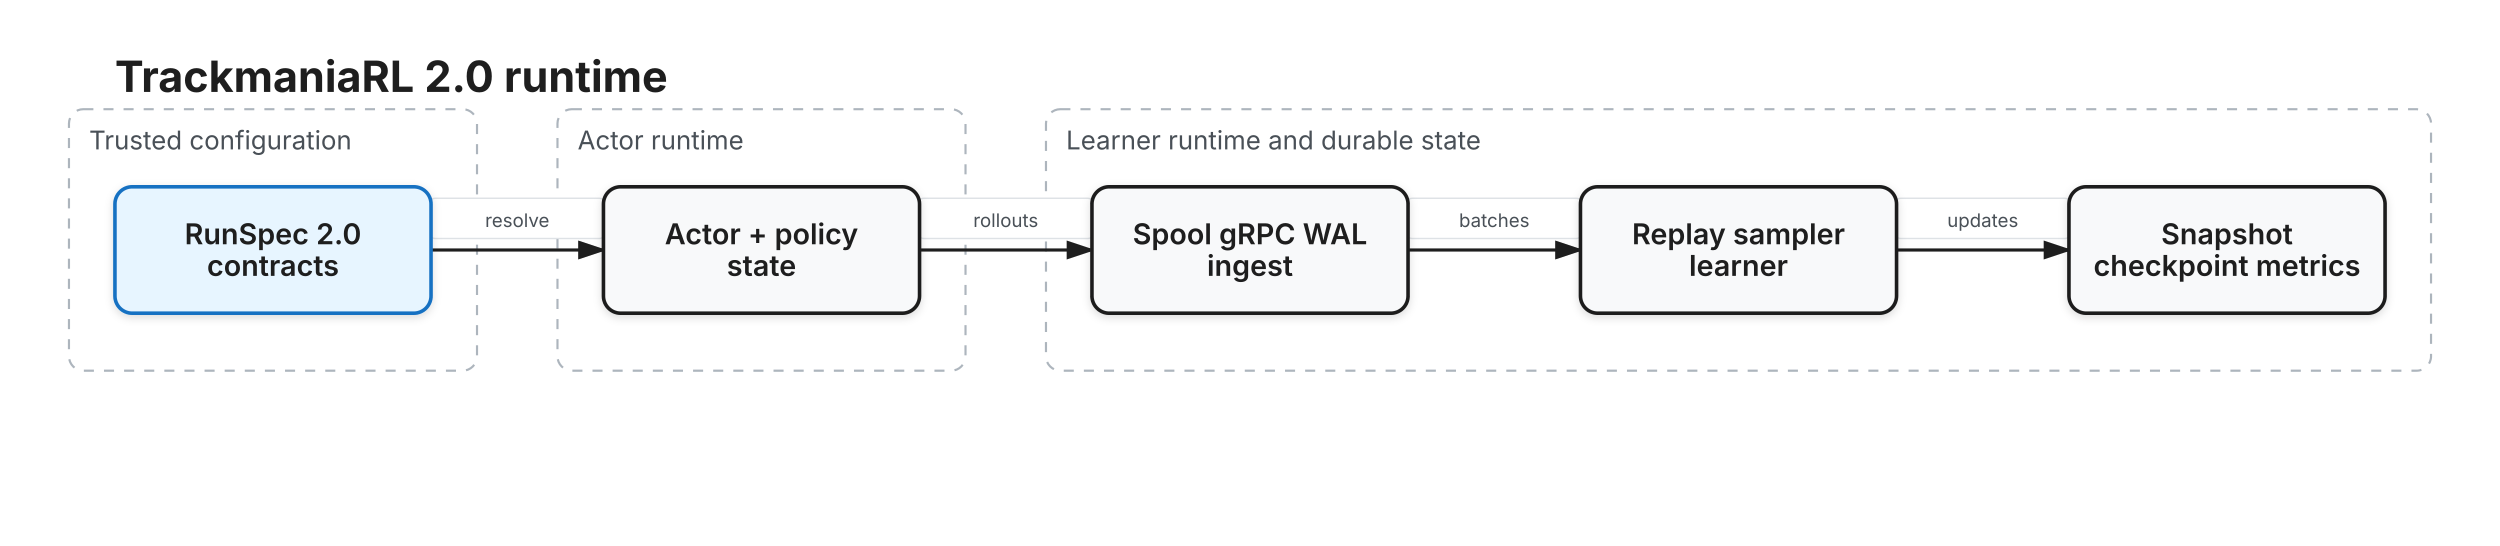
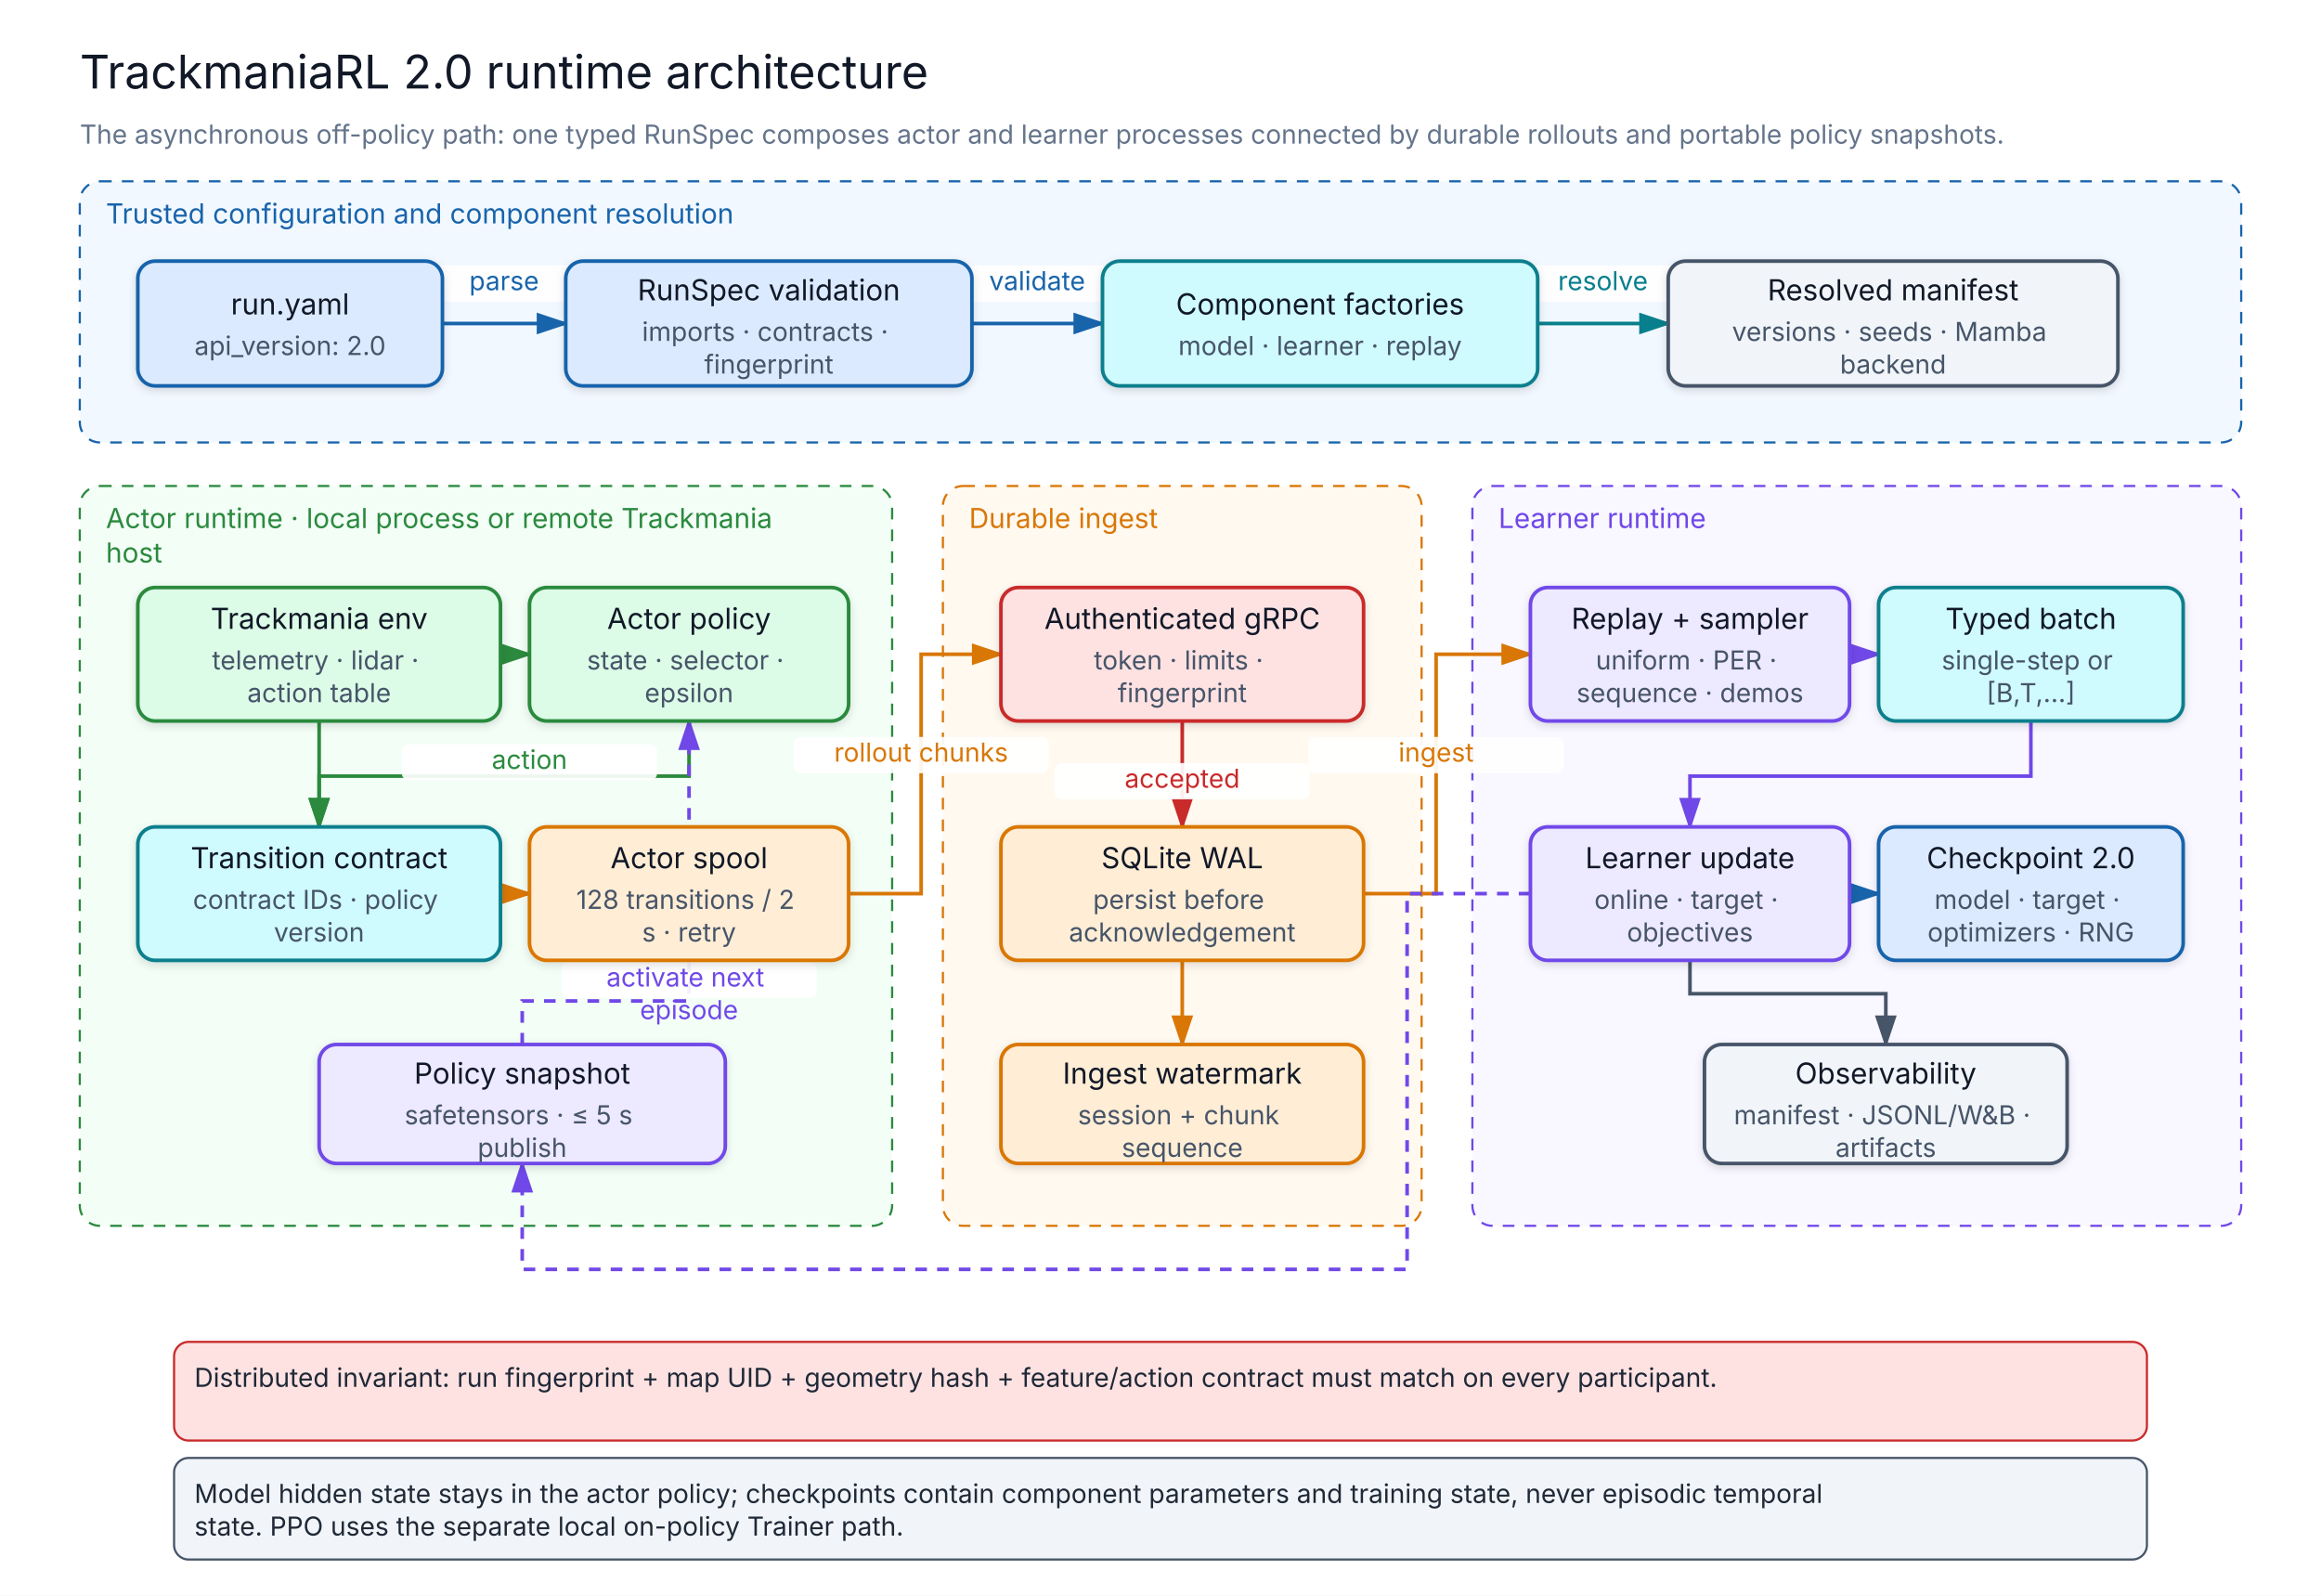
- <svg xmlns="http://www.w3.org/2000/svg" width="1740" height="380" viewBox="0 0 1740 380">
+ <svg xmlns="http://www.w3.org/2000/svg" width="1600" height="1100" viewBox="0 0 1600 1100">
  <defs>
-     <marker id="arrow" markerWidth="10" markerHeight="10" refX="8" refY="3" orient="auto" markerUnits="strokeWidth">
-       <path d="M0,0 L0,6 L9,3 z" fill="#1e1e1e" />
+     <marker id="arrow" markerWidth="10" markerHeight="10" refX="8" refY="3" orient="auto">
+       <path d="M0,0 L0,6 L9,3 z" fill="context-stroke" />
    </marker>
    <filter id="shadow" x="-20%" y="-20%" width="140%" height="140%">
-       <feDropShadow dx="0" dy="2" stdDeviation="3" flood-color="#000" flood-opacity="0.14" />
+       <feDropShadow dx="0" dy="2" stdDeviation="3" flood-opacity=".14" />
    </filter>
  </defs>
  <rect width="100%" height="100%" fill="#ffffff" />
-   <text x="80" y="64" font-family="Inter, Arial, sans-serif" font-size="30" font-weight="700" fill="#1e1e1e">TrackmaniaRL 2.0 runtime</text>
-   <rect x="48" y="76" width="284" height="182" rx="10" fill="none" stroke="#adb5bd" stroke-width="1.5" stroke-dasharray="7 7" />
-   <text x="62" y="104" font-family="Inter, Arial, sans-serif" font-size="18" fill="#495057">Trusted configuration</text>
-   <rect x="388" y="76" width="284" height="182" rx="10" fill="none" stroke="#adb5bd" stroke-width="1.5" stroke-dasharray="7 7" />
-   <text x="402" y="104" font-family="Inter, Arial, sans-serif" font-size="18" fill="#495057">Actor runtime</text>
-   <rect x="728" y="76" width="964" height="182" rx="10" fill="none" stroke="#adb5bd" stroke-width="1.5" stroke-dasharray="7 7" />
-   <text x="742" y="104" font-family="Inter, Arial, sans-serif" font-size="18" fill="#495057">Learner runtime and durable state</text>
-   <line x1="300" y1="174.0" x2="420" y2="174.0" stroke="#1e1e1e" stroke-width="2.2" marker-end="url(#arrow)" />
-   <rect x="298.0" y="138.0" width="124" height="28" rx="5" fill="#ffffff" stroke="#dee2e6" />
-   <text x="360.0" y="158.0" text-anchor="middle" font-family="Inter, Arial, sans-serif" font-size="13" fill="#495057">resolve</text>
-   <line x1="640" y1="174.0" x2="760" y2="174.0" stroke="#1e1e1e" stroke-width="2.2" marker-end="url(#arrow)" />
-   <rect x="638.0" y="138.0" width="124" height="28" rx="5" fill="#ffffff" stroke="#dee2e6" />
-   <text x="700.0" y="158.0" text-anchor="middle" font-family="Inter, Arial, sans-serif" font-size="13" fill="#495057">rollouts</text>
-   <line x1="980" y1="174.0" x2="1100" y2="174.0" stroke="#1e1e1e" stroke-width="2.2" marker-end="url(#arrow)" />
-   <rect x="978.0" y="138.0" width="124" height="28" rx="5" fill="#ffffff" stroke="#dee2e6" />
-   <text x="1040.0" y="158.0" text-anchor="middle" font-family="Inter, Arial, sans-serif" font-size="13" fill="#495057">batches</text>
-   <line x1="1320" y1="174.0" x2="1440" y2="174.0" stroke="#1e1e1e" stroke-width="2.2" marker-end="url(#arrow)" />
-   <rect x="1318.0" y="138.0" width="124" height="28" rx="5" fill="#ffffff" stroke="#dee2e6" />
-   <text x="1380.0" y="158.0" text-anchor="middle" font-family="Inter, Arial, sans-serif" font-size="13" fill="#495057">updates</text>
-   <rect x="80" y="130" width="220" height="88" rx="12" fill="#e7f5ff" stroke="#1971c2" stroke-width="2.5" filter="url(#shadow)" />
-   <text x="190.0" y="170.0" text-anchor="middle" font-family="Inter, Arial, sans-serif" font-size="20" font-weight="600" fill="#1e1e1e">RunSpec 2.0</text>
-   <text x="190.0" y="192.0" text-anchor="middle" font-family="Inter, Arial, sans-serif" font-size="20" font-weight="600" fill="#1e1e1e">contracts</text>
-   <rect x="420" y="130" width="220" height="88" rx="12" fill="#f8f9fa" stroke="#1e1e1e" stroke-width="2.5" filter="url(#shadow)" />
-   <text x="530.0" y="170.0" text-anchor="middle" font-family="Inter, Arial, sans-serif" font-size="20" font-weight="600" fill="#1e1e1e">Actor + policy</text>
-   <text x="530.0" y="192.0" text-anchor="middle" font-family="Inter, Arial, sans-serif" font-size="20" font-weight="600" fill="#1e1e1e">state</text>
-   <rect x="760" y="130" width="220" height="88" rx="12" fill="#f8f9fa" stroke="#1e1e1e" stroke-width="2.5" filter="url(#shadow)" />
-   <text x="870.0" y="170.0" text-anchor="middle" font-family="Inter, Arial, sans-serif" font-size="20" font-weight="600" fill="#1e1e1e">Spool gRPC WAL</text>
-   <text x="870.0" y="192.0" text-anchor="middle" font-family="Inter, Arial, sans-serif" font-size="20" font-weight="600" fill="#1e1e1e">ingest</text>
-   <rect x="1100" y="130" width="220" height="88" rx="12" fill="#f8f9fa" stroke="#1e1e1e" stroke-width="2.5" filter="url(#shadow)" />
-   <text x="1210.0" y="170.0" text-anchor="middle" font-family="Inter, Arial, sans-serif" font-size="20" font-weight="600" fill="#1e1e1e">Replay sampler</text>
-   <text x="1210.0" y="192.0" text-anchor="middle" font-family="Inter, Arial, sans-serif" font-size="20" font-weight="600" fill="#1e1e1e">learner</text>
-   <rect x="1440" y="130" width="220" height="88" rx="12" fill="#f8f9fa" stroke="#1e1e1e" stroke-width="2.5" filter="url(#shadow)" />
-   <text x="1550.0" y="170.0" text-anchor="middle" font-family="Inter, Arial, sans-serif" font-size="20" font-weight="600" fill="#1e1e1e">Snapshot</text>
-   <text x="1550.0" y="192.0" text-anchor="middle" font-family="Inter, Arial, sans-serif" font-size="20" font-weight="600" fill="#1e1e1e">checkpoint metrics</text>
+   <text x="55" y="61" text-anchor="start" font-family="Inter,Arial,sans-serif" font-size="32" fill="#111827">
+     <tspan x="55" dy="0">TrackmaniaRL 2.0 runtime architecture</tspan>
+   </text>
+   <text x="55" y="99" text-anchor="start" font-family="Inter,Arial,sans-serif" font-size="18" fill="#64748b">
+     <tspan x="55" dy="0">The asynchronous off-policy path: one typed RunSpec composes actor and learner processes connected by durable rollouts and portable policy snapshots.</tspan>
+   </text>
+   <rect x="55" y="125" width="1490" height="180" rx="14" fill="#dbeafe" fill-opacity=".35" stroke="#1864ab" stroke-width="1.5" stroke-dasharray="8 7" />
+   <text x="73" y="154" text-anchor="start" font-family="Inter,Arial,sans-serif" font-size="19" fill="#1864ab">
+     <tspan x="73" dy="0">Trusted configuration and component resolution</tspan>
+   </text>
+   <rect x="55" y="335" width="560" height="510" rx="14" fill="#dcfce7" fill-opacity=".35" stroke="#2b8a3e" stroke-width="1.5" stroke-dasharray="8 7" />
+   <text x="73" y="364" text-anchor="start" font-family="Inter,Arial,sans-serif" font-size="19" fill="#2b8a3e">
+     <tspan x="73" dy="0">Actor runtime · local process or remote Trackmania</tspan>
+     <tspan x="73" dy="23.75">host</tspan>
+   </text>
+   <rect x="650" y="335" width="330" height="510" rx="14" fill="#ffedd5" fill-opacity=".35" stroke="#d97706" stroke-width="1.5" stroke-dasharray="8 7" />
+   <text x="668" y="364" text-anchor="start" font-family="Inter,Arial,sans-serif" font-size="19" fill="#d97706">
+     <tspan x="668" dy="0">Durable ingest</tspan>
+   </text>
+   <rect x="1015" y="335" width="530" height="510" rx="14" fill="#ede9fe" fill-opacity=".35" stroke="#7048e8" stroke-width="1.5" stroke-dasharray="8 7" />
+   <text x="1033" y="364" text-anchor="start" font-family="Inter,Arial,sans-serif" font-size="19" fill="#7048e8">
+     <tspan x="1033" dy="0">Learner runtime</tspan>
+   </text>
+   <polyline points="305,223.0 390,223.0" fill="none" stroke="#1864ab" stroke-width="2.5" marker-end="url(#arrow)" />
+   <rect x="259.5" y="183.0" width="176" height="25" rx="5" fill="#ffffff" fill-opacity=".92" />
+   <text x="347.5" y="200.0" text-anchor="middle" font-family="Inter,Arial,sans-serif" font-size="18" fill="#1864ab">
+     <tspan x="347.5" dy="0">parse</tspan>
+   </text>
+   <polyline points="670,223.0 760,223.0" fill="none" stroke="#1864ab" stroke-width="2.5" marker-end="url(#arrow)" />
+   <rect x="627.0" y="183.0" width="176" height="25" rx="5" fill="#ffffff" fill-opacity=".92" />
+   <text x="715.0" y="200.0" text-anchor="middle" font-family="Inter,Arial,sans-serif" font-size="18" fill="#1864ab">
+     <tspan x="715.0" dy="0">validate</tspan>
+   </text>
+   <polyline points="1060,223.0 1150,223.0" fill="none" stroke="#087f8c" stroke-width="2.5" marker-end="url(#arrow)" />
+   <rect x="1017.0" y="183.0" width="176" height="25" rx="5" fill="#ffffff" fill-opacity=".92" />
+   <text x="1105.0" y="200.0" text-anchor="middle" font-family="Inter,Arial,sans-serif" font-size="18" fill="#087f8c">
+     <tspan x="1105.0" dy="0">resolve</tspan>
+   </text>
+   <polyline points="345,451.0 365,451.0" fill="none" stroke="#2b8a3e" stroke-width="2.5" marker-end="url(#arrow)" />
+   <polyline points="220,497 220,570" fill="none" stroke="#2b8a3e" stroke-width="2.5" marker-end="url(#arrow)" />
+   <polyline points="475,497 475,535 220,535 220,570" fill="none" stroke="#2b8a3e" stroke-width="2.5" marker-end="url(#arrow)" />
+   <rect x="277" y="513" width="176" height="25" rx="5" fill="#ffffff" fill-opacity=".92" />
+   <text x="365.0" y="530" text-anchor="middle" font-family="Inter,Arial,sans-serif" font-size="18" fill="#2b8a3e">
+     <tspan x="365.0" dy="0">action</tspan>
+   </text>
+   <polyline points="345,616.0 365,616.0" fill="none" stroke="#d97706" stroke-width="2.5" marker-end="url(#arrow)" />
+   <polyline points="585,616 635,616 635,451 690,451" fill="none" stroke="#d97706" stroke-width="2.5" marker-end="url(#arrow)" />
+   <rect x="547" y="508" width="176" height="25" rx="5" fill="#ffffff" fill-opacity=".92" />
+   <text x="635.0" y="525" text-anchor="middle" font-family="Inter,Arial,sans-serif" font-size="18" fill="#d97706">
+     <tspan x="635.0" dy="0">rollout chunks</tspan>
+   </text>
+   <polyline points="815,497 815,570" fill="none" stroke="#c92a2a" stroke-width="2.5" marker-end="url(#arrow)" />
+   <rect x="727" y="526" width="176" height="25" rx="5" fill="#ffffff" fill-opacity=".92" />
+   <text x="815.0" y="543" text-anchor="middle" font-family="Inter,Arial,sans-serif" font-size="18" fill="#c92a2a">
+     <tspan x="815.0" dy="0">accepted</tspan>
+   </text>
+   <polyline points="815,662 815,720" fill="none" stroke="#d97706" stroke-width="2.5" marker-end="url(#arrow)" />
+   <polyline points="940,616 990,616 990,451 1055,451" fill="none" stroke="#d97706" stroke-width="2.5" marker-end="url(#arrow)" />
+   <rect x="902" y="508" width="176" height="25" rx="5" fill="#ffffff" fill-opacity=".92" />
+   <text x="990.0" y="525" text-anchor="middle" font-family="Inter,Arial,sans-serif" font-size="18" fill="#d97706">
+     <tspan x="990.0" dy="0">ingest</tspan>
+   </text>
+   <polyline points="1275,451.0 1295,451.0" fill="none" stroke="#7048e8" stroke-width="2.5" marker-end="url(#arrow)" />
+   <polyline points="1400,497 1400,535 1165,535 1165,570" fill="none" stroke="#7048e8" stroke-width="2.5" marker-end="url(#arrow)" />
+   <polyline points="1275,616.0 1295,616.0" fill="none" stroke="#1864ab" stroke-width="2.5" marker-end="url(#arrow)" />
+   <polyline points="1165,662 1165,685 1300,685 1300,720" fill="none" stroke="#475569" stroke-width="2.5" marker-end="url(#arrow)" />
+   <polyline points="1055,616 970,616 970,875 360,875 360,802" fill="none" stroke="#7048e8" stroke-width="2.5" stroke-dasharray="8 7" marker-end="url(#arrow)" />
+   <polyline points="360,720 360,690 475,690 475,497" fill="none" stroke="#7048e8" stroke-width="2.5" stroke-dasharray="8 7" marker-end="url(#arrow)" />
+   <rect x="387" y="663" width="176" height="25" rx="5" fill="#ffffff" fill-opacity=".92" />
+   <text x="475.0" y="680" text-anchor="middle" font-family="Inter,Arial,sans-serif" font-size="18" fill="#7048e8">
+     <tspan x="475.0" dy="0">activate next</tspan>
+     <tspan x="475.0" dy="22.5">episode</tspan>
+   </text>
+   <rect x="95" y="180" width="210" height="86" rx="12" fill="#dbeafe" stroke="#1864ab" stroke-width="2.5" filter="url(#shadow)" />
+   <text x="200.0" y="216.75" text-anchor="middle" font-family="Inter,Arial,sans-serif" font-size="20" fill="#111827">
+     <tspan x="200.0" dy="0">run.yaml</tspan>
+   </text>
+   <text x="200.0" y="244.75" text-anchor="middle" font-family="Inter,Arial,sans-serif" font-size="18" fill="#475569">
+     <tspan x="200.0" dy="0">api_version: 2.0</tspan>
+   </text>
+   <rect x="390" y="180" width="280" height="86" rx="12" fill="#dbeafe" stroke="#1864ab" stroke-width="2.5" filter="url(#shadow)" />
+   <text x="530.0" y="207" text-anchor="middle" font-family="Inter,Arial,sans-serif" font-size="20" fill="#111827">
+     <tspan x="530.0" dy="0">RunSpec validation</tspan>
+   </text>
+   <text x="530.0" y="235" text-anchor="middle" font-family="Inter,Arial,sans-serif" font-size="18" fill="#475569">
+     <tspan x="530.0" dy="0">imports · contracts ·</tspan>
+     <tspan x="530.0" dy="22.5">fingerprint</tspan>
+   </text>
+   <rect x="760" y="180" width="300" height="86" rx="12" fill="#cffafe" stroke="#087f8c" stroke-width="2.5" filter="url(#shadow)" />
+   <text x="910.0" y="216.75" text-anchor="middle" font-family="Inter,Arial,sans-serif" font-size="20" fill="#111827">
+     <tspan x="910.0" dy="0">Component factories</tspan>
+   </text>
+   <text x="910.0" y="244.75" text-anchor="middle" font-family="Inter,Arial,sans-serif" font-size="18" fill="#475569">
+     <tspan x="910.0" dy="0">model · learner · replay</tspan>
+   </text>
+   <rect x="1150" y="180" width="310" height="86" rx="12" fill="#f1f5f9" stroke="#475569" stroke-width="2.5" filter="url(#shadow)" />
+   <text x="1305.0" y="207" text-anchor="middle" font-family="Inter,Arial,sans-serif" font-size="20" fill="#111827">
+     <tspan x="1305.0" dy="0">Resolved manifest</tspan>
+   </text>
+   <text x="1305.0" y="235" text-anchor="middle" font-family="Inter,Arial,sans-serif" font-size="18" fill="#475569">
+     <tspan x="1305.0" dy="0">versions · seeds · Mamba</tspan>
+     <tspan x="1305.0" dy="22.5">backend</tspan>
+   </text>
+   <rect x="95" y="405" width="250" height="92" rx="12" fill="#dcfce7" stroke="#2b8a3e" stroke-width="2.5" filter="url(#shadow)" />
+   <text x="220.0" y="433.5" text-anchor="middle" font-family="Inter,Arial,sans-serif" font-size="20" fill="#111827">
+     <tspan x="220.0" dy="0">Trackmania env</tspan>
+   </text>
+   <text x="220.0" y="461.5" text-anchor="middle" font-family="Inter,Arial,sans-serif" font-size="18" fill="#475569">
+     <tspan x="220.0" dy="0">telemetry · lidar ·</tspan>
+     <tspan x="220.0" dy="22.5">action table</tspan>
+   </text>
+   <rect x="365" y="405" width="220" height="92" rx="12" fill="#dcfce7" stroke="#2b8a3e" stroke-width="2.5" filter="url(#shadow)" />
+   <text x="475.0" y="433.5" text-anchor="middle" font-family="Inter,Arial,sans-serif" font-size="20" fill="#111827">
+     <tspan x="475.0" dy="0">Actor policy</tspan>
+   </text>
+   <text x="475.0" y="461.5" text-anchor="middle" font-family="Inter,Arial,sans-serif" font-size="18" fill="#475569">
+     <tspan x="475.0" dy="0">state · selector ·</tspan>
+     <tspan x="475.0" dy="22.5">epsilon</tspan>
+   </text>
+   <rect x="95" y="570" width="250" height="92" rx="12" fill="#cffafe" stroke="#087f8c" stroke-width="2.5" filter="url(#shadow)" />
+   <text x="220.0" y="598.5" text-anchor="middle" font-family="Inter,Arial,sans-serif" font-size="20" fill="#111827">
+     <tspan x="220.0" dy="0">Transition contract</tspan>
+   </text>
+   <text x="220.0" y="626.5" text-anchor="middle" font-family="Inter,Arial,sans-serif" font-size="18" fill="#475569">
+     <tspan x="220.0" dy="0">contract IDs · policy</tspan>
+     <tspan x="220.0" dy="22.5">version</tspan>
+   </text>
+   <rect x="365" y="570" width="220" height="92" rx="12" fill="#ffedd5" stroke="#d97706" stroke-width="2.5" filter="url(#shadow)" />
+   <text x="475.0" y="598.5" text-anchor="middle" font-family="Inter,Arial,sans-serif" font-size="20" fill="#111827">
+     <tspan x="475.0" dy="0">Actor spool</tspan>
+   </text>
+   <text x="475.0" y="626.5" text-anchor="middle" font-family="Inter,Arial,sans-serif" font-size="18" fill="#475569">
+     <tspan x="475.0" dy="0">128 transitions / 2</tspan>
+     <tspan x="475.0" dy="22.5">s · retry</tspan>
+   </text>
+   <rect x="220" y="720" width="280" height="82" rx="12" fill="#ede9fe" stroke="#7048e8" stroke-width="2.5" filter="url(#shadow)" />
+   <text x="360.0" y="747" text-anchor="middle" font-family="Inter,Arial,sans-serif" font-size="20" fill="#111827">
+     <tspan x="360.0" dy="0">Policy snapshot</tspan>
+   </text>
+   <text x="360.0" y="775" text-anchor="middle" font-family="Inter,Arial,sans-serif" font-size="18" fill="#475569">
+     <tspan x="360.0" dy="0">safetensors · ≤ 5 s</tspan>
+     <tspan x="360.0" dy="22.5">publish</tspan>
+   </text>
+   <rect x="690" y="405" width="250" height="92" rx="12" fill="#fee2e2" stroke="#c92a2a" stroke-width="2.5" filter="url(#shadow)" />
+   <text x="815.0" y="433.5" text-anchor="middle" font-family="Inter,Arial,sans-serif" font-size="20" fill="#111827">
+     <tspan x="815.0" dy="0">Authenticated gRPC</tspan>
+   </text>
+   <text x="815.0" y="461.5" text-anchor="middle" font-family="Inter,Arial,sans-serif" font-size="18" fill="#475569">
+     <tspan x="815.0" dy="0">token · limits ·</tspan>
+     <tspan x="815.0" dy="22.5">fingerprint</tspan>
+   </text>
+   <rect x="690" y="570" width="250" height="92" rx="12" fill="#ffedd5" stroke="#d97706" stroke-width="2.5" filter="url(#shadow)" />
+   <text x="815.0" y="598.5" text-anchor="middle" font-family="Inter,Arial,sans-serif" font-size="20" fill="#111827">
+     <tspan x="815.0" dy="0">SQLite WAL</tspan>
+   </text>
+   <text x="815.0" y="626.5" text-anchor="middle" font-family="Inter,Arial,sans-serif" font-size="18" fill="#475569">
+     <tspan x="815.0" dy="0">persist before</tspan>
+     <tspan x="815.0" dy="22.5">acknowledgement</tspan>
+   </text>
+   <rect x="690" y="720" width="250" height="82" rx="12" fill="#ffedd5" stroke="#d97706" stroke-width="2.5" filter="url(#shadow)" />
+   <text x="815.0" y="747" text-anchor="middle" font-family="Inter,Arial,sans-serif" font-size="20" fill="#111827">
+     <tspan x="815.0" dy="0">Ingest watermark</tspan>
+   </text>
+   <text x="815.0" y="775" text-anchor="middle" font-family="Inter,Arial,sans-serif" font-size="18" fill="#475569">
+     <tspan x="815.0" dy="0">session + chunk</tspan>
+     <tspan x="815.0" dy="22.5">sequence</tspan>
+   </text>
+   <rect x="1055" y="405" width="220" height="92" rx="12" fill="#ede9fe" stroke="#7048e8" stroke-width="2.5" filter="url(#shadow)" />
+   <text x="1165.0" y="433.5" text-anchor="middle" font-family="Inter,Arial,sans-serif" font-size="20" fill="#111827">
+     <tspan x="1165.0" dy="0">Replay + sampler</tspan>
+   </text>
+   <text x="1165.0" y="461.5" text-anchor="middle" font-family="Inter,Arial,sans-serif" font-size="18" fill="#475569">
+     <tspan x="1165.0" dy="0">uniform · PER ·</tspan>
+     <tspan x="1165.0" dy="22.5">sequence · demos</tspan>
+   </text>
+   <rect x="1295" y="405" width="210" height="92" rx="12" fill="#cffafe" stroke="#087f8c" stroke-width="2.5" filter="url(#shadow)" />
+   <text x="1400.0" y="433.5" text-anchor="middle" font-family="Inter,Arial,sans-serif" font-size="20" fill="#111827">
+     <tspan x="1400.0" dy="0">Typed batch</tspan>
+   </text>
+   <text x="1400.0" y="461.5" text-anchor="middle" font-family="Inter,Arial,sans-serif" font-size="18" fill="#475569">
+     <tspan x="1400.0" dy="0">single-step or</tspan>
+     <tspan x="1400.0" dy="22.5">[B,T,…]</tspan>
+   </text>
+   <rect x="1055" y="570" width="220" height="92" rx="12" fill="#ede9fe" stroke="#7048e8" stroke-width="2.5" filter="url(#shadow)" />
+   <text x="1165.0" y="598.5" text-anchor="middle" font-family="Inter,Arial,sans-serif" font-size="20" fill="#111827">
+     <tspan x="1165.0" dy="0">Learner update</tspan>
+   </text>
+   <text x="1165.0" y="626.5" text-anchor="middle" font-family="Inter,Arial,sans-serif" font-size="18" fill="#475569">
+     <tspan x="1165.0" dy="0">online · target ·</tspan>
+     <tspan x="1165.0" dy="22.5">objectives</tspan>
+   </text>
+   <rect x="1295" y="570" width="210" height="92" rx="12" fill="#dbeafe" stroke="#1864ab" stroke-width="2.5" filter="url(#shadow)" />
+   <text x="1400.0" y="598.5" text-anchor="middle" font-family="Inter,Arial,sans-serif" font-size="20" fill="#111827">
+     <tspan x="1400.0" dy="0">Checkpoint 2.0</tspan>
+   </text>
+   <text x="1400.0" y="626.5" text-anchor="middle" font-family="Inter,Arial,sans-serif" font-size="18" fill="#475569">
+     <tspan x="1400.0" dy="0">model · target ·</tspan>
+     <tspan x="1400.0" dy="22.5">optimizers · RNG</tspan>
+   </text>
+   <rect x="1175" y="720" width="250" height="82" rx="12" fill="#f1f5f9" stroke="#475569" stroke-width="2.5" filter="url(#shadow)" />
+   <text x="1300.0" y="747" text-anchor="middle" font-family="Inter,Arial,sans-serif" font-size="20" fill="#111827">
+     <tspan x="1300.0" dy="0">Observability</tspan>
+   </text>
+   <text x="1300.0" y="775" text-anchor="middle" font-family="Inter,Arial,sans-serif" font-size="18" fill="#475569">
+     <tspan x="1300.0" dy="0">manifest · JSONL/W&amp;B ·</tspan>
+     <tspan x="1300.0" dy="22.5">artifacts</tspan>
+   </text>
+   <rect x="120" y="925" width="1360" height="68" rx="10" fill="#fee2e2" stroke="#c92a2a" stroke-width="1.5" />
+   <text x="134" y="956" text-anchor="start" font-family="Inter,Arial,sans-serif" font-size="18" fill="#1f2937">
+     <tspan x="134" dy="0">Distributed invariant: run fingerprint + map UID + geometry hash + feature/action contract must match on every participant.</tspan>
+   </text>
+   <rect x="120" y="1005" width="1360" height="70" rx="10" fill="#f1f5f9" stroke="#475569" stroke-width="1.5" />
+   <text x="134" y="1036" text-anchor="start" font-family="Inter,Arial,sans-serif" font-size="18" fill="#1f2937">
+     <tspan x="134" dy="0">Model hidden state stays in the actor policy; checkpoints contain component parameters and training state, never episodic temporal</tspan>
+     <tspan x="134" dy="22.5">state. PPO uses the separate local on-policy Trainer path.</tspan>
+   </text>
</svg>
